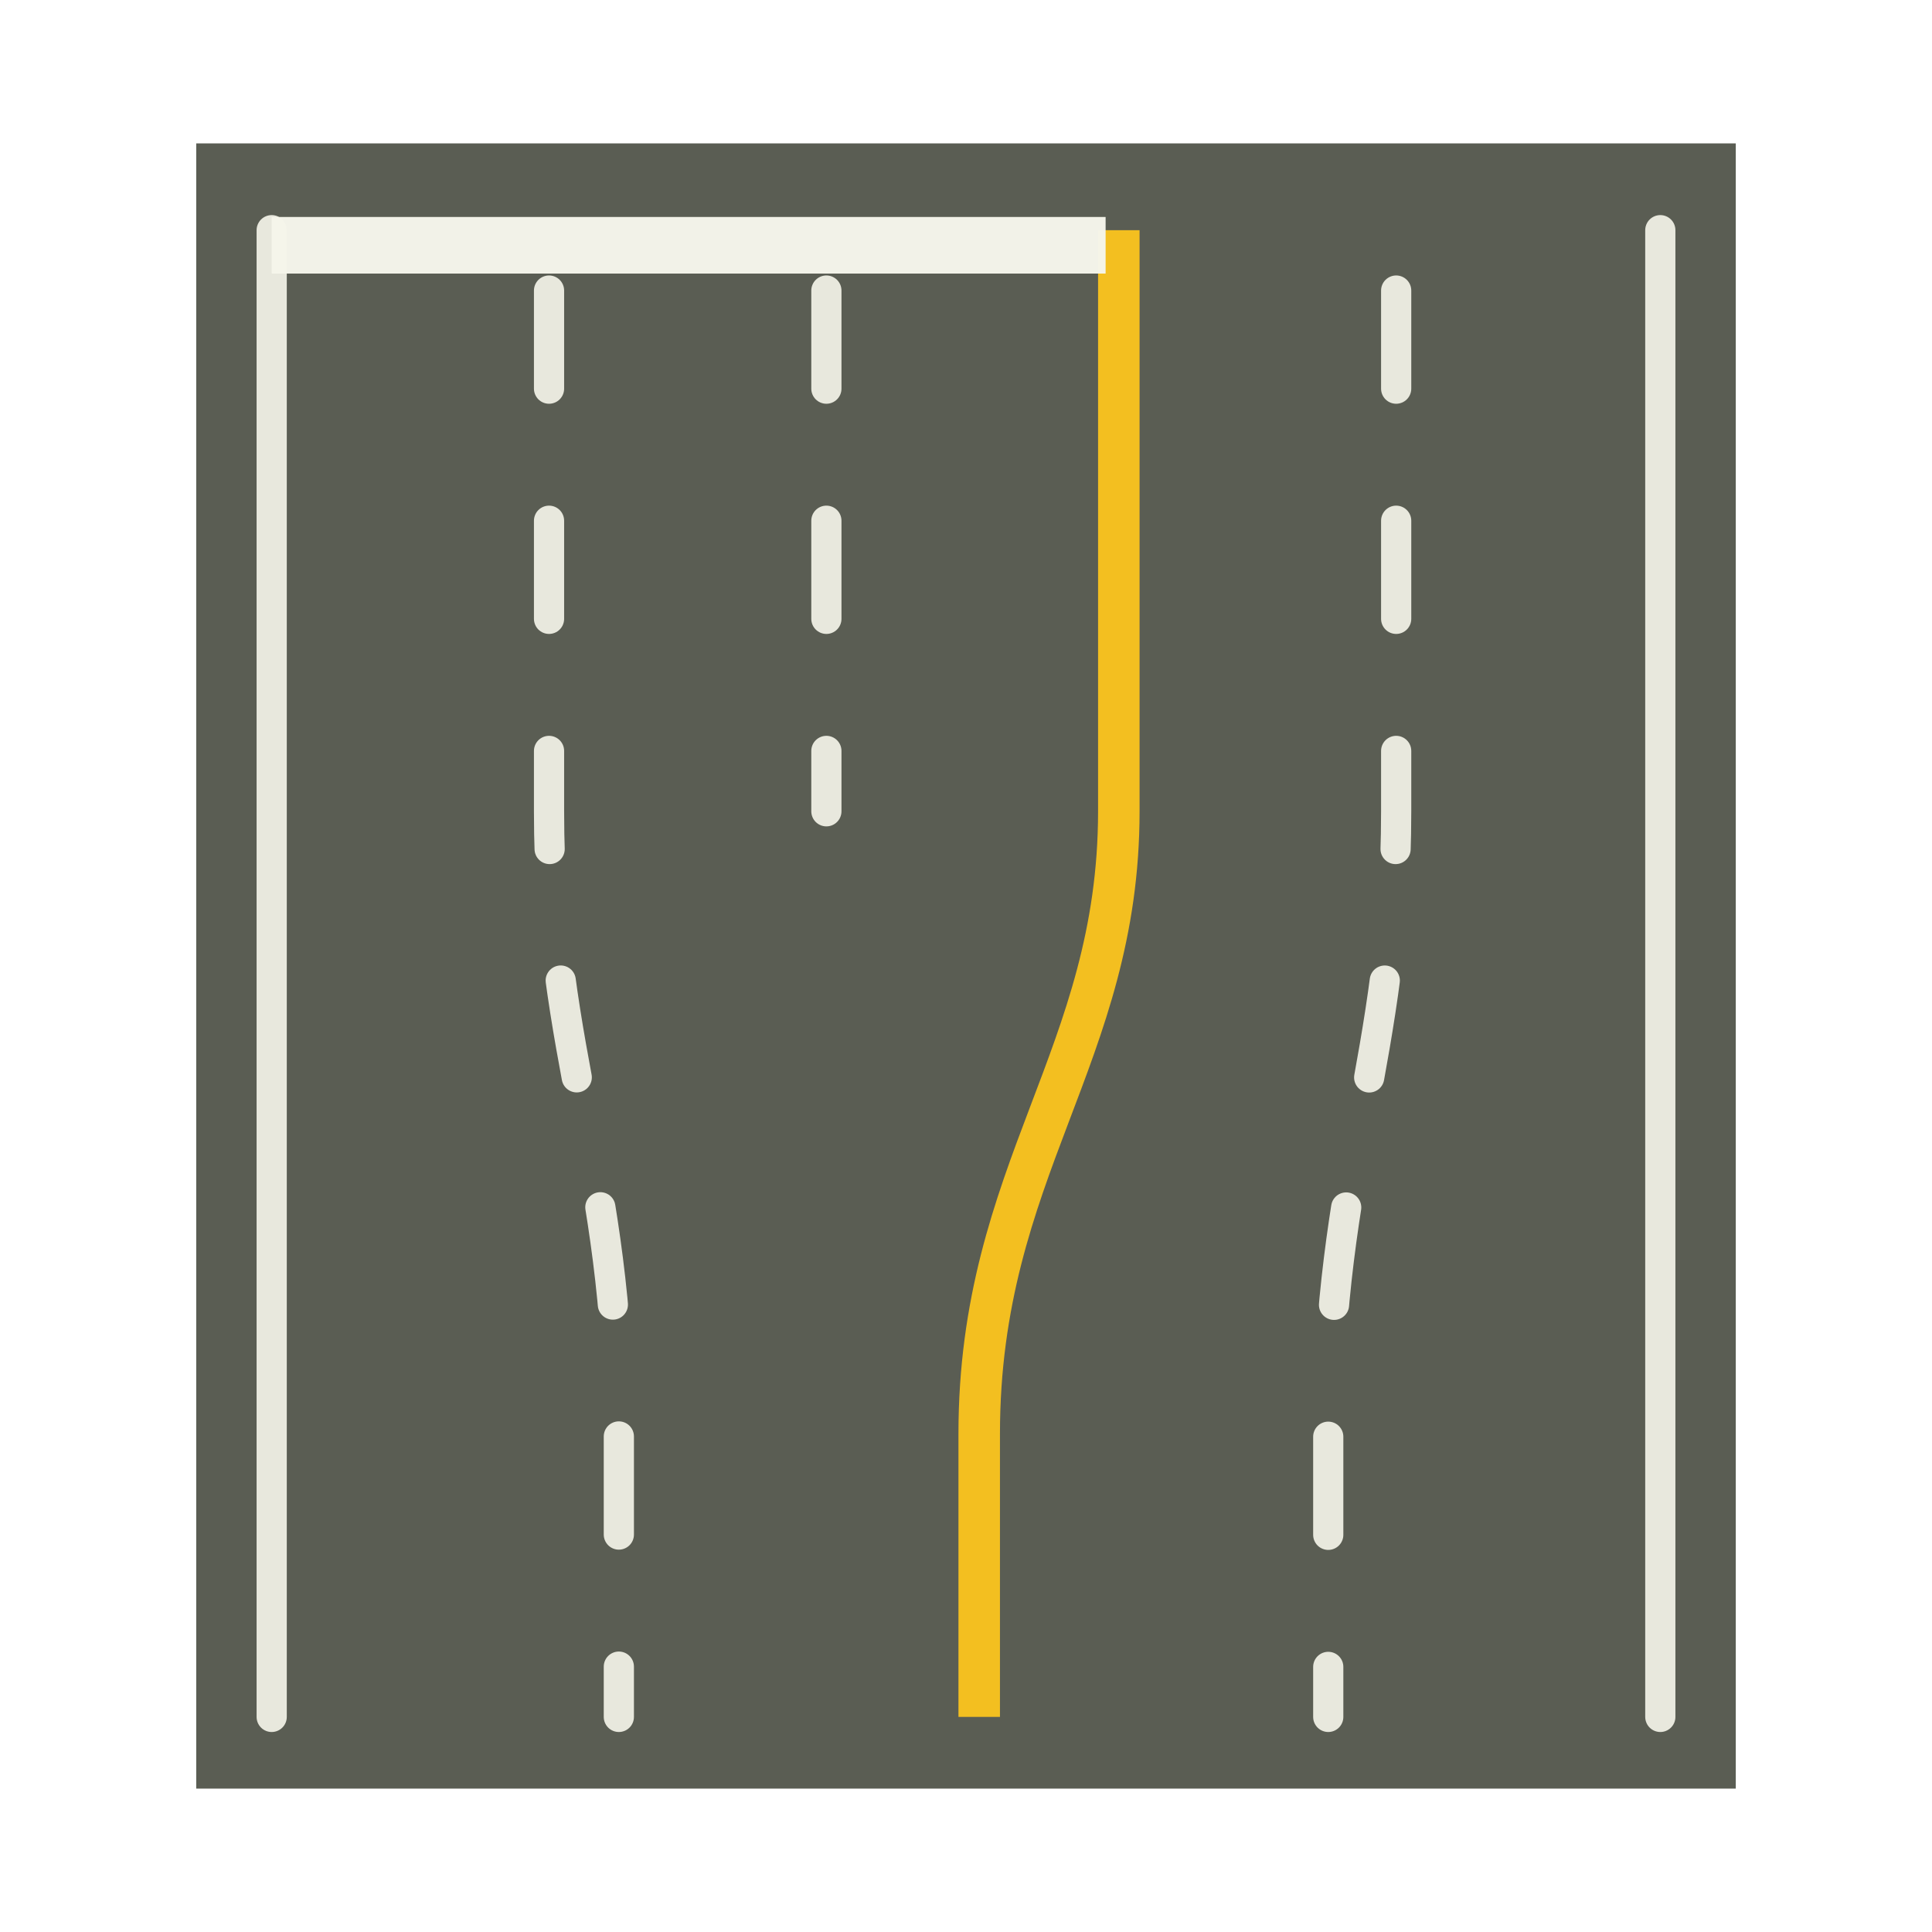
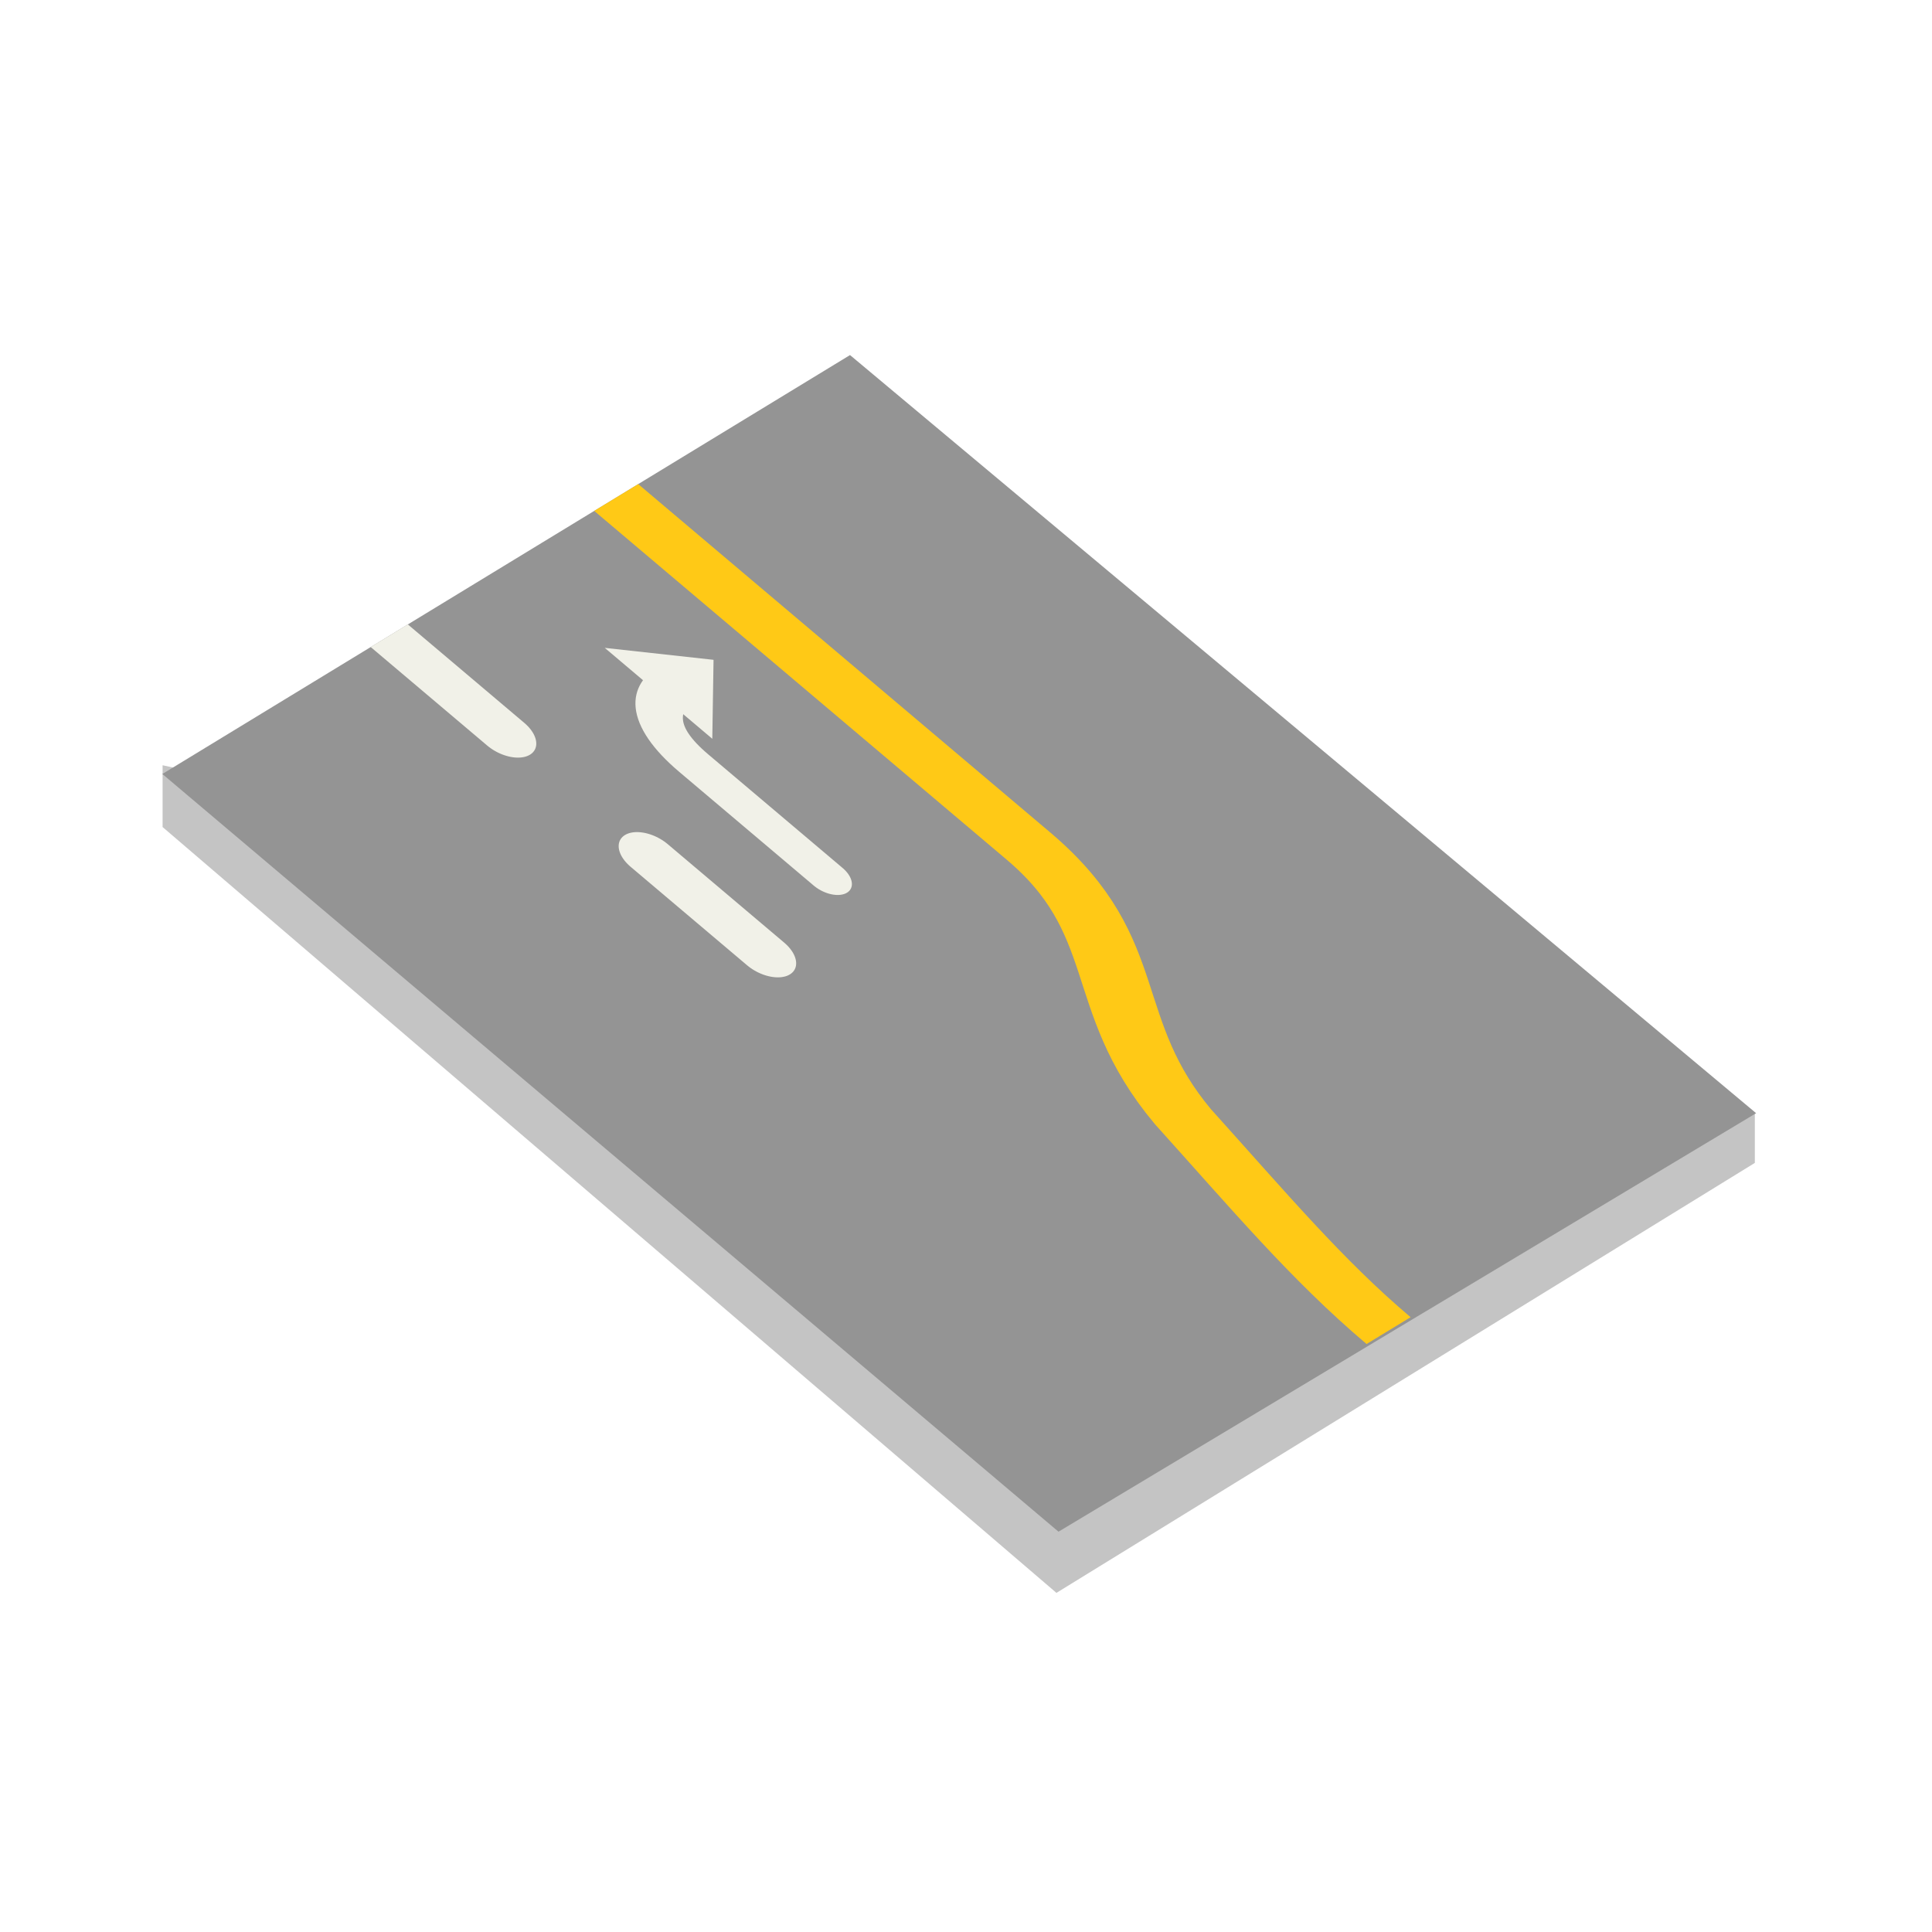
- <svg xmlns="http://www.w3.org/2000/svg" width="1024" height="1024" viewBox="0 0 1024 1024" role="img" aria-labelledby="title desc">
-   <rect x="104" y="76" width="816" height="872" fill="#5a5d53" />
-   <g fill="none" stroke="#f1f1e6" stroke-linecap="round" opacity="0.94">
-     <path d="M144 122V910" stroke-width="16" />
-     <path d="M880 122V910" stroke-width="16" />
-     <path d="M291 154V430C291 560 328 620 328 760V910" stroke-width="16" stroke-dasharray="52 70" />
-     <path d="M438 154V430" stroke-width="16" stroke-dasharray="52 70" />
-     <path d="M740 154V430C740 560 704 620 704 760V910" stroke-width="16" stroke-dasharray="52 70" />
+ <svg xmlns="http://www.w3.org/2000/svg" width="1024" height="1024" viewBox="0 0 64 64" role="img" aria-labelledby="title desc">
+   <defs>
+     <clipPath id="road-face-clip">
+       <path d="M1212.373-1122.247l29.686 25.1 23.11-13.863-30.016-25.114Z" transform="translate(-1206.995 1147.886)" />
+     </clipPath>
+   </defs>
+   <g id="road-slab">
+     <path d="M733.426-302.733l29.61 25.369 23.135-14.243v-1.623l-52.745-11.55Z" transform="translate(-728.04 330.13)" fill="#c4c4c4" />
+     <path d="M1212.373-1122.247l29.686 25.1 23.11-13.863-30.016-25.114Z" transform="translate(-1206.995 1147.886)" fill="#949494" />
  </g>
-   <path d="M593 122V430C593 560 519 620 519 760V910" fill="none" stroke="#f3bf20" stroke-width="22" stroke-linecap="butt" stroke-linejoin="round" />
-   <path d="M144 130H586" fill="none" stroke="#f5f5eb" stroke-width="30" stroke-linecap="butt" opacity="0.98" />
+   <g clip-path="url(#road-face-clip)">
+     <g transform="matrix(0.29686 0.251 0.2278 -0.13877 5.378 25.639)">
+       <path d="M0 33H46" fill="none" stroke="#f5f5eb" stroke-width="5.4" stroke-linecap="round" stroke-dasharray="13 16" opacity="0.96" />
+       <path d="M0 66H46C58 66 62 55 74 52C84 50 92 48 100 48" fill="none" stroke="#ffc916" stroke-width="6.4" stroke-linecap="butt" stroke-linejoin="round" />
+       <g fill="#f5f5eb" stroke="#f5f5eb" stroke-width="4.2" stroke-linecap="round" stroke-linejoin="round" opacity="0.96">
+         <path d="M39 46H24C19 46 17 49 17 53" fill="none" />
+         <path d="M17 58L11 50H23Z" stroke="none" />
+       </g>
+     </g>
+   </g>
</svg>
